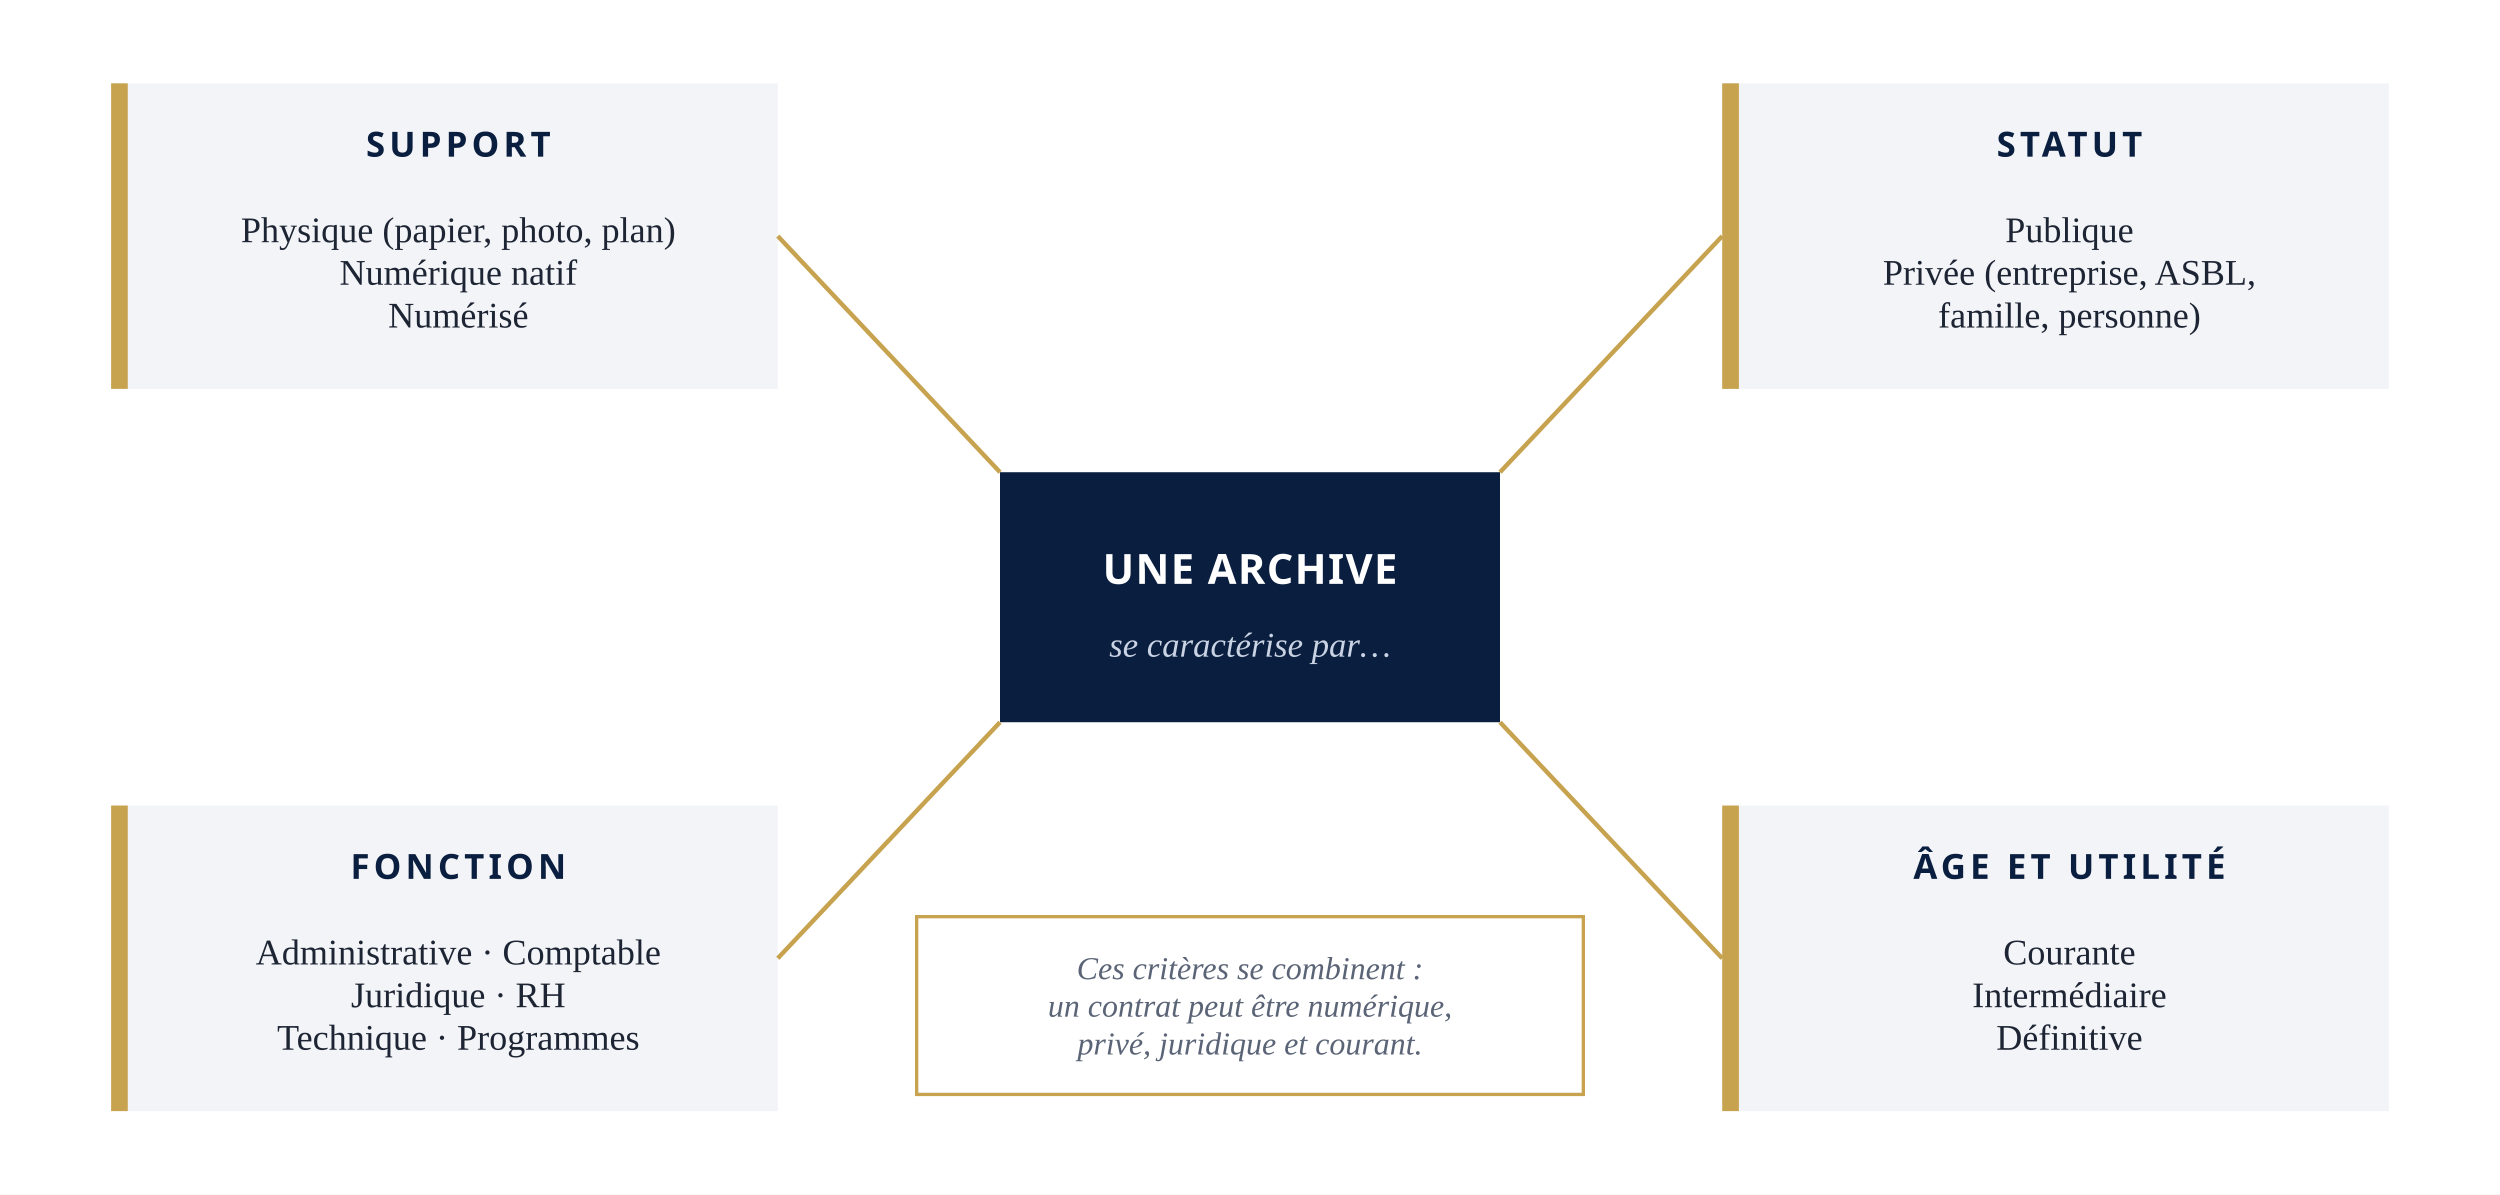
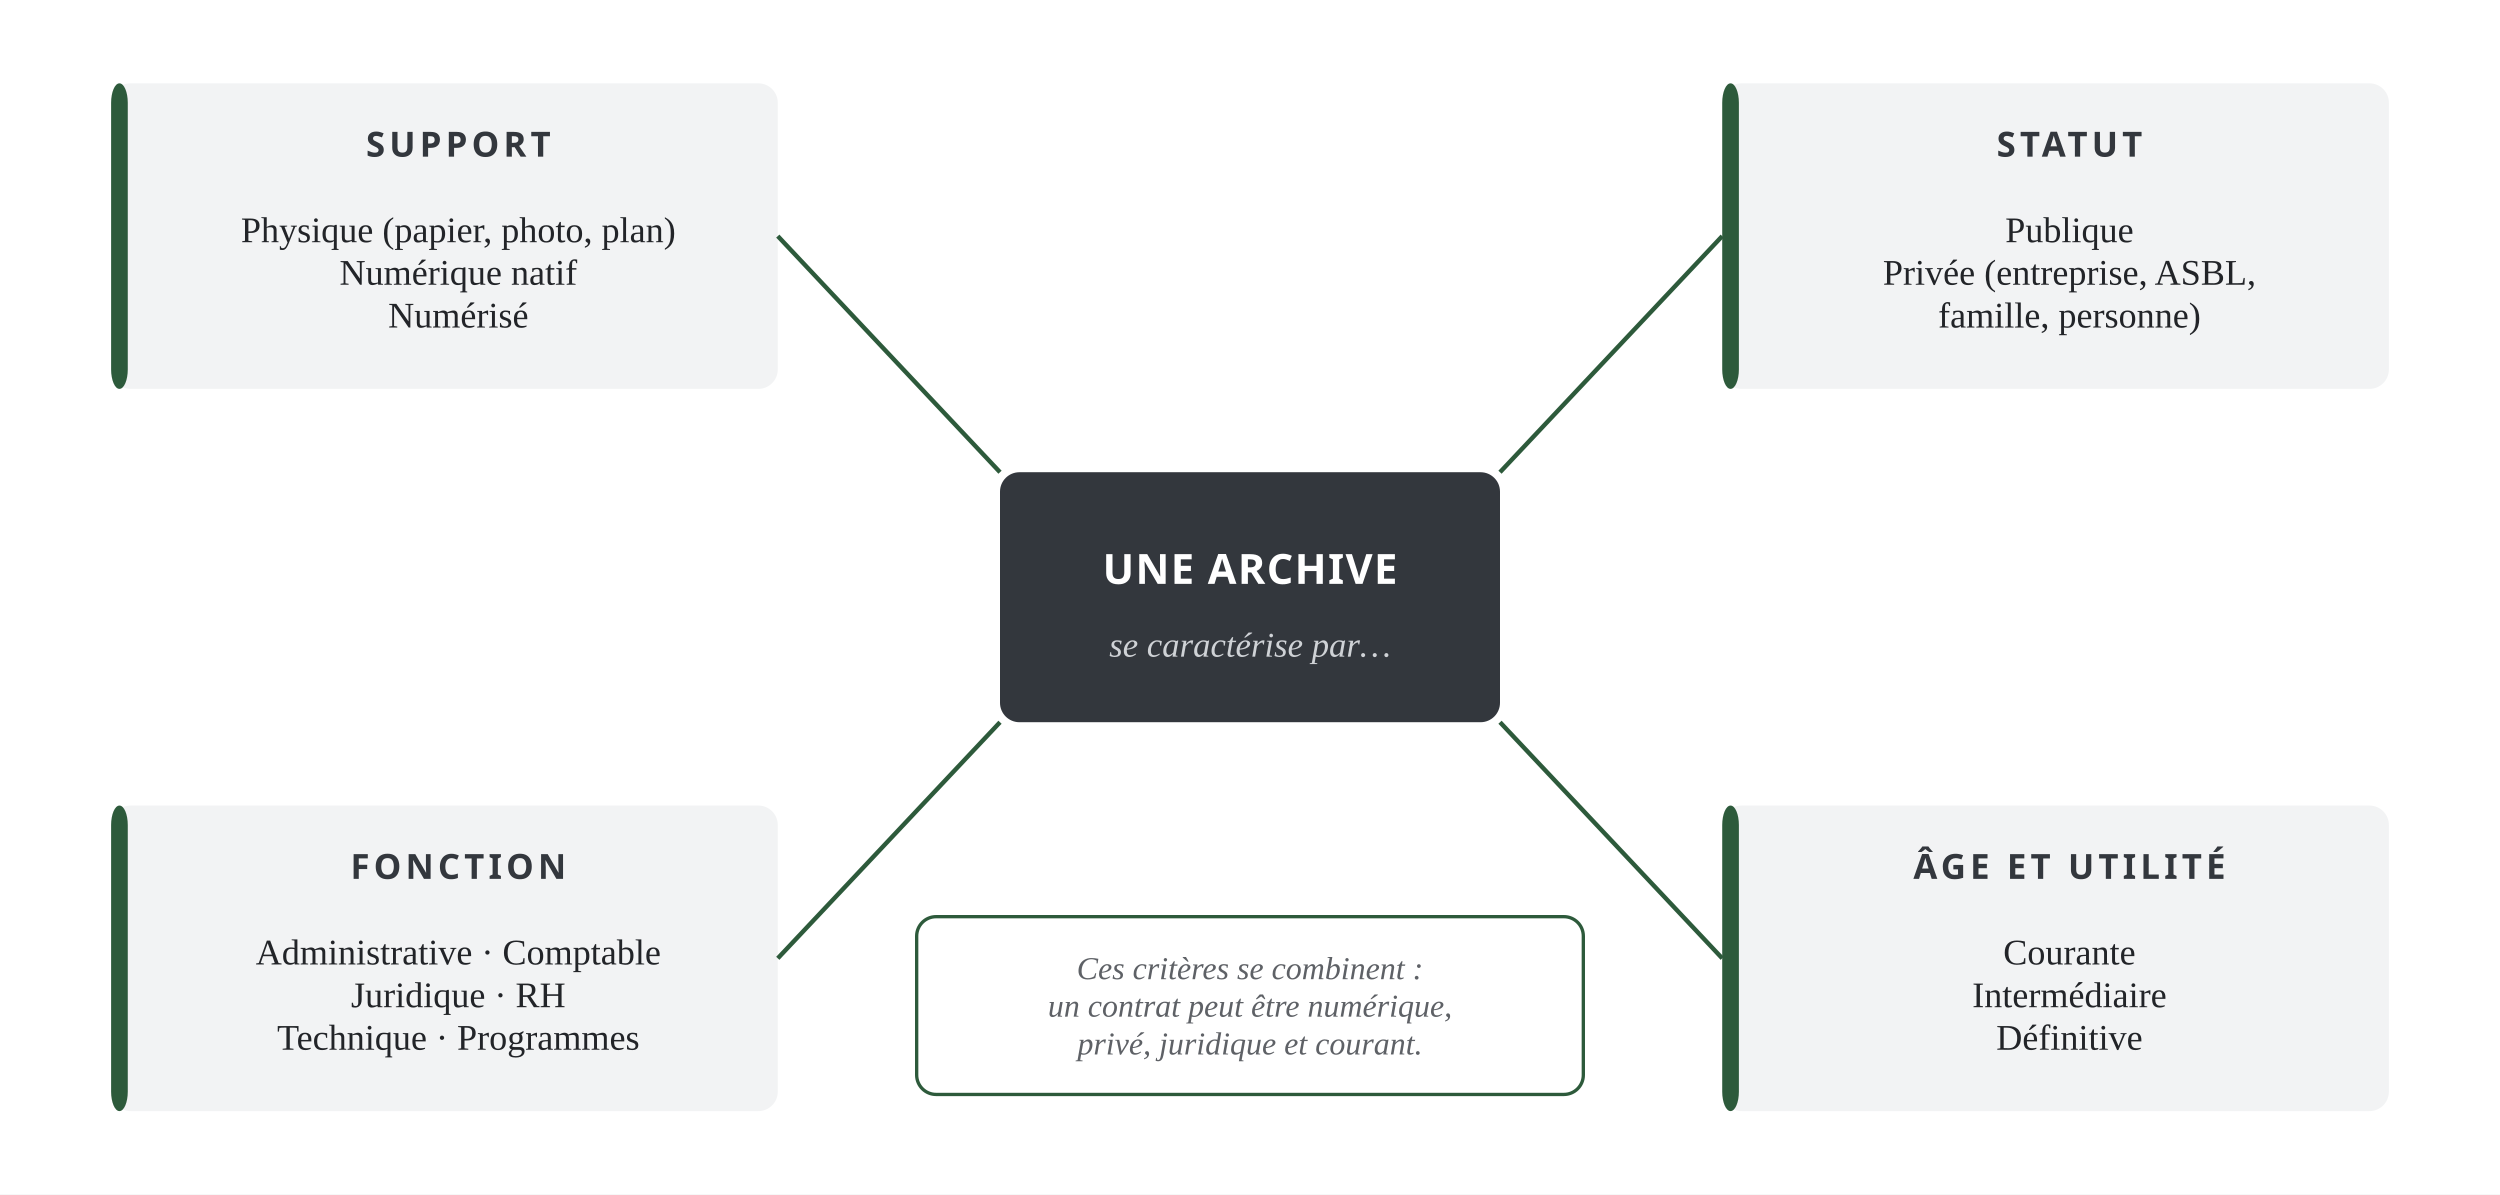
<svg xmlns="http://www.w3.org/2000/svg" viewBox="0 0 900 430" width="900" height="430">
  <defs>
    <marker id="ar" viewBox="0 0 10 10" refX="9" refY="5" markerWidth="7" markerHeight="7" orient="auto-start-reverse">
-       <path d="M0 0L10 5L0 10z" fill="#0A1E3F" />
+       <path d="M0 0L10 5L0 10z" fill="#33373D" />
    </marker>
    <marker id="arg" viewBox="0 0 10 10" refX="9" refY="5" markerWidth="7" markerHeight="7" orient="auto-start-reverse">
-       <path d="M0 0L10 5L0 10z" fill="#C7A34F" />
+       <path d="M0 0L10 5L0 10z" fill="#2D5A3B" />
    </marker>
  </defs>
  <rect width="900" height="430" fill="white" />
-   <rect x="360" y="170" width="180" height="90" rx="0" fill="#0A1E3F" stroke="none" stroke-width="1" />
+   <rect x="360" y="170" width="180" height="90" rx="7" fill="#33373D" stroke="none" stroke-width="1" />
  <text x="450" y="210.2" font-family="Montserrat" font-size="15" font-weight="800" fill="white" text-anchor="middle" letter-spacing="0.5">UNE ARCHIVE</text>
-   <text x="450" y="236.4" font-family="Source Sans 3" font-size="12.5" font-weight="400" fill="#C9D3E3" text-anchor="middle" letter-spacing="0" font-style="italic">se caractérise par…</text>
-   <rect x="40" y="30" width="240" height="110" rx="0" fill="#F2F4F7" stroke="none" stroke-width="1" />
-   <rect x="40" y="30" width="6" height="110" rx="0" fill="#C7A34F" stroke="none" stroke-width="1" />
-   <text x="165" y="56.4" font-family="Montserrat" font-size="12.5" font-weight="800" fill="#0A1E3F" text-anchor="middle" letter-spacing="1.5">SUPPORT</text>
-   <text x="165" y="87.2" font-family="Source Sans 3" font-size="13" font-weight="400" fill="#1D2433" text-anchor="middle" letter-spacing="0">Physique (papier, photo, plan)</text>
-   <text x="165" y="102.5" font-family="Source Sans 3" font-size="13" font-weight="400" fill="#1D2433" text-anchor="middle" letter-spacing="0">Numérique natif</text>
-   <text x="165" y="117.9" font-family="Source Sans 3" font-size="13" font-weight="400" fill="#1D2433" text-anchor="middle" letter-spacing="0">Numérisé</text>
-   <line x1="280" y1="85" x2="360" y2="170" stroke="#C7A34F" stroke-width="1.6" />
-   <rect x="620" y="30" width="240" height="110" rx="0" fill="#F2F4F7" stroke="none" stroke-width="1" />
-   <rect x="620" y="30" width="6" height="110" rx="0" fill="#C7A34F" stroke="none" stroke-width="1" />
-   <text x="745" y="56.4" font-family="Montserrat" font-size="12.5" font-weight="800" fill="#0A1E3F" text-anchor="middle" letter-spacing="1.5">STATUT</text>
-   <text x="745" y="87.2" font-family="Source Sans 3" font-size="13" font-weight="400" fill="#1D2433" text-anchor="middle" letter-spacing="0">Publique</text>
-   <text x="745" y="102.5" font-family="Source Sans 3" font-size="13" font-weight="400" fill="#1D2433" text-anchor="middle" letter-spacing="0">Privée (entreprise, ASBL,</text>
-   <text x="745" y="117.9" font-family="Source Sans 3" font-size="13" font-weight="400" fill="#1D2433" text-anchor="middle" letter-spacing="0">famille, personne)</text>
-   <line x1="620" y1="85" x2="540" y2="170" stroke="#C7A34F" stroke-width="1.6" />
-   <rect x="40" y="290" width="240" height="110" rx="0" fill="#F2F4F7" stroke="none" stroke-width="1" />
-   <rect x="40" y="290" width="6" height="110" rx="0" fill="#C7A34F" stroke="none" stroke-width="1" />
-   <text x="165" y="316.4" font-family="Montserrat" font-size="12.5" font-weight="800" fill="#0A1E3F" text-anchor="middle" letter-spacing="1.5">FONCTION</text>
-   <text x="165" y="347.2" font-family="Source Sans 3" font-size="13" font-weight="400" fill="#1D2433" text-anchor="middle" letter-spacing="0">Administrative · Comptable</text>
-   <text x="165" y="362.6" font-family="Source Sans 3" font-size="13" font-weight="400" fill="#1D2433" text-anchor="middle" letter-spacing="0">Juridique · RH</text>
-   <text x="165" y="377.9" font-family="Source Sans 3" font-size="13" font-weight="400" fill="#1D2433" text-anchor="middle" letter-spacing="0">Technique · Programmes</text>
-   <line x1="280" y1="345" x2="360" y2="260" stroke="#C7A34F" stroke-width="1.6" />
-   <rect x="620" y="290" width="240" height="110" rx="0" fill="#F2F4F7" stroke="none" stroke-width="1" />
-   <rect x="620" y="290" width="6" height="110" rx="0" fill="#C7A34F" stroke="none" stroke-width="1" />
-   <text x="745" y="316.4" font-family="Montserrat" font-size="12.5" font-weight="800" fill="#0A1E3F" text-anchor="middle" letter-spacing="1.5">ÂGE ET UTILITÉ</text>
-   <text x="745" y="347.2" font-family="Source Sans 3" font-size="13" font-weight="400" fill="#1D2433" text-anchor="middle" letter-spacing="0">Courante</text>
-   <text x="745" y="362.6" font-family="Source Sans 3" font-size="13" font-weight="400" fill="#1D2433" text-anchor="middle" letter-spacing="0">Intermédiaire</text>
-   <text x="745" y="377.9" font-family="Source Sans 3" font-size="13" font-weight="400" fill="#1D2433" text-anchor="middle" letter-spacing="0">Définitive</text>
-   <line x1="620" y1="345" x2="540" y2="260" stroke="#C7A34F" stroke-width="1.6" />
-   <rect x="330" y="330" width="240" height="64" rx="0" fill="white" stroke="#C7A34F" stroke-width="1.2" />
-   <text x="450" y="352.5" font-family="Source Sans 3" font-size="11.5" font-weight="400" fill="#5A6476" text-anchor="middle" letter-spacing="0" font-style="italic">Ces critères se combinent :</text>
-   <text x="450" y="366.0" font-family="Source Sans 3" font-size="11.5" font-weight="400" fill="#5A6476" text-anchor="middle" letter-spacing="0" font-style="italic">un contrat peut être numérique,</text>
-   <text x="450" y="379.6" font-family="Source Sans 3" font-size="11.5" font-weight="400" fill="#5A6476" text-anchor="middle" letter-spacing="0" font-style="italic">privé, juridique et courant.</text>
+   <text x="450" y="236.4" font-family="Source Sans 3" font-size="12.5" font-weight="400" fill="#CFD2D6" text-anchor="middle" letter-spacing="0" font-style="italic">se caractérise par…</text>
+   <rect x="40" y="30" width="240" height="110" rx="7" fill="#F2F3F4" stroke="none" stroke-width="1" />
+   <rect x="40" y="30" width="6" height="110" rx="7" fill="#2D5A3B" stroke="none" stroke-width="1" />
+   <text x="165" y="56.4" font-family="Montserrat" font-size="12.5" font-weight="800" fill="#33373D" text-anchor="middle" letter-spacing="1.5">SUPPORT</text>
+   <text x="165" y="87.2" font-family="Source Sans 3" font-size="13" font-weight="400" fill="#222428" text-anchor="middle" letter-spacing="0">Physique (papier, photo, plan)</text>
+   <text x="165" y="102.5" font-family="Source Sans 3" font-size="13" font-weight="400" fill="#222428" text-anchor="middle" letter-spacing="0">Numérique natif</text>
+   <text x="165" y="117.9" font-family="Source Sans 3" font-size="13" font-weight="400" fill="#222428" text-anchor="middle" letter-spacing="0">Numérisé</text>
+   <line x1="280" y1="85" x2="360" y2="170" stroke="#2D5A3B" stroke-width="1.6" />
+   <rect x="620" y="30" width="240" height="110" rx="7" fill="#F2F3F4" stroke="none" stroke-width="1" />
+   <rect x="620" y="30" width="6" height="110" rx="7" fill="#2D5A3B" stroke="none" stroke-width="1" />
+   <text x="745" y="56.4" font-family="Montserrat" font-size="12.5" font-weight="800" fill="#33373D" text-anchor="middle" letter-spacing="1.5">STATUT</text>
+   <text x="745" y="87.2" font-family="Source Sans 3" font-size="13" font-weight="400" fill="#222428" text-anchor="middle" letter-spacing="0">Publique</text>
+   <text x="745" y="102.5" font-family="Source Sans 3" font-size="13" font-weight="400" fill="#222428" text-anchor="middle" letter-spacing="0">Privée (entreprise, ASBL,</text>
+   <text x="745" y="117.9" font-family="Source Sans 3" font-size="13" font-weight="400" fill="#222428" text-anchor="middle" letter-spacing="0">famille, personne)</text>
+   <line x1="620" y1="85" x2="540" y2="170" stroke="#2D5A3B" stroke-width="1.6" />
+   <rect x="40" y="290" width="240" height="110" rx="7" fill="#F2F3F4" stroke="none" stroke-width="1" />
+   <rect x="40" y="290" width="6" height="110" rx="7" fill="#2D5A3B" stroke="none" stroke-width="1" />
+   <text x="165" y="316.4" font-family="Montserrat" font-size="12.5" font-weight="800" fill="#33373D" text-anchor="middle" letter-spacing="1.5">FONCTION</text>
+   <text x="165" y="347.2" font-family="Source Sans 3" font-size="13" font-weight="400" fill="#222428" text-anchor="middle" letter-spacing="0">Administrative · Comptable</text>
+   <text x="165" y="362.6" font-family="Source Sans 3" font-size="13" font-weight="400" fill="#222428" text-anchor="middle" letter-spacing="0">Juridique · RH</text>
+   <text x="165" y="377.9" font-family="Source Sans 3" font-size="13" font-weight="400" fill="#222428" text-anchor="middle" letter-spacing="0">Technique · Programmes</text>
+   <line x1="280" y1="345" x2="360" y2="260" stroke="#2D5A3B" stroke-width="1.6" />
+   <rect x="620" y="290" width="240" height="110" rx="7" fill="#F2F3F4" stroke="none" stroke-width="1" />
+   <rect x="620" y="290" width="6" height="110" rx="7" fill="#2D5A3B" stroke="none" stroke-width="1" />
+   <text x="745" y="316.4" font-family="Montserrat" font-size="12.5" font-weight="800" fill="#33373D" text-anchor="middle" letter-spacing="1.5">ÂGE ET UTILITÉ</text>
+   <text x="745" y="347.2" font-family="Source Sans 3" font-size="13" font-weight="400" fill="#222428" text-anchor="middle" letter-spacing="0">Courante</text>
+   <text x="745" y="362.6" font-family="Source Sans 3" font-size="13" font-weight="400" fill="#222428" text-anchor="middle" letter-spacing="0">Intermédiaire</text>
+   <text x="745" y="377.9" font-family="Source Sans 3" font-size="13" font-weight="400" fill="#222428" text-anchor="middle" letter-spacing="0">Définitive</text>
+   <line x1="620" y1="345" x2="540" y2="260" stroke="#2D5A3B" stroke-width="1.6" />
+   <rect x="330" y="330" width="240" height="64" rx="7" fill="white" stroke="#2D5A3B" stroke-width="1.2" />
+   <text x="450" y="352.5" font-family="Source Sans 3" font-size="11.5" font-weight="400" fill="#5E6166" text-anchor="middle" letter-spacing="0" font-style="italic">Ces critères se combinent :</text>
+   <text x="450" y="366.0" font-family="Source Sans 3" font-size="11.5" font-weight="400" fill="#5E6166" text-anchor="middle" letter-spacing="0" font-style="italic">un contrat peut être numérique,</text>
+   <text x="450" y="379.6" font-family="Source Sans 3" font-size="11.5" font-weight="400" fill="#5E6166" text-anchor="middle" letter-spacing="0" font-style="italic">privé, juridique et courant.</text>
</svg>
